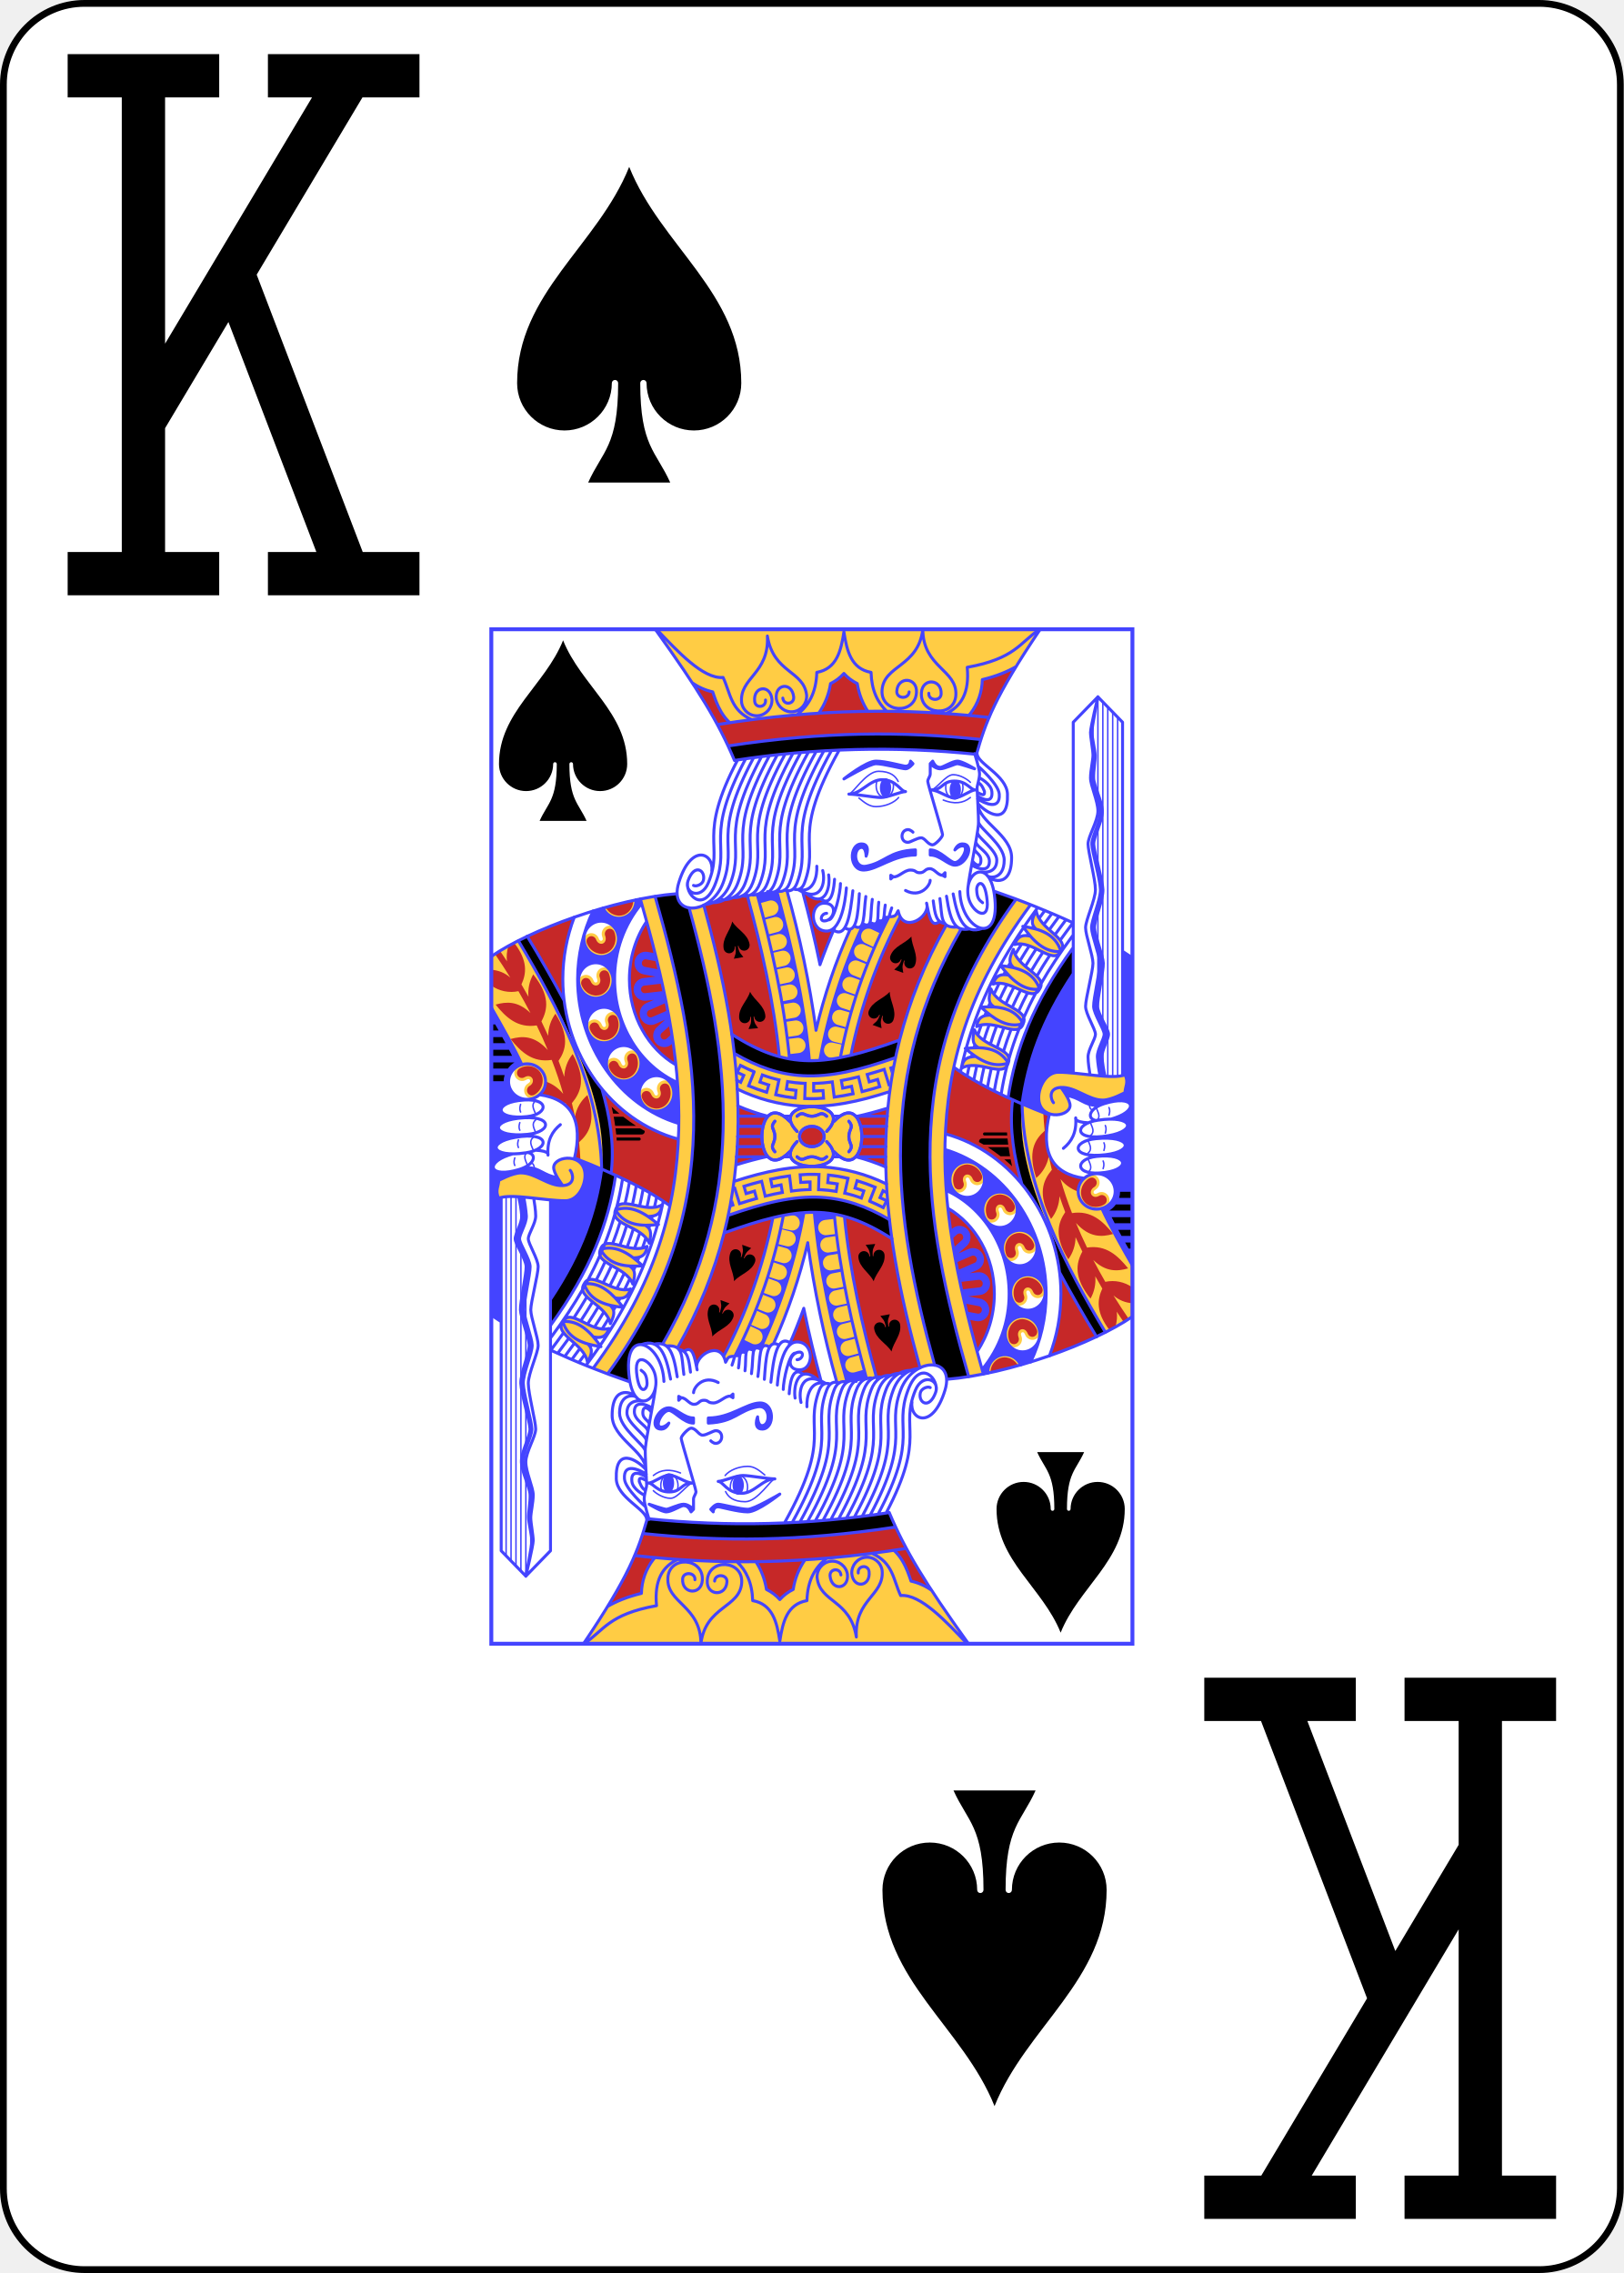
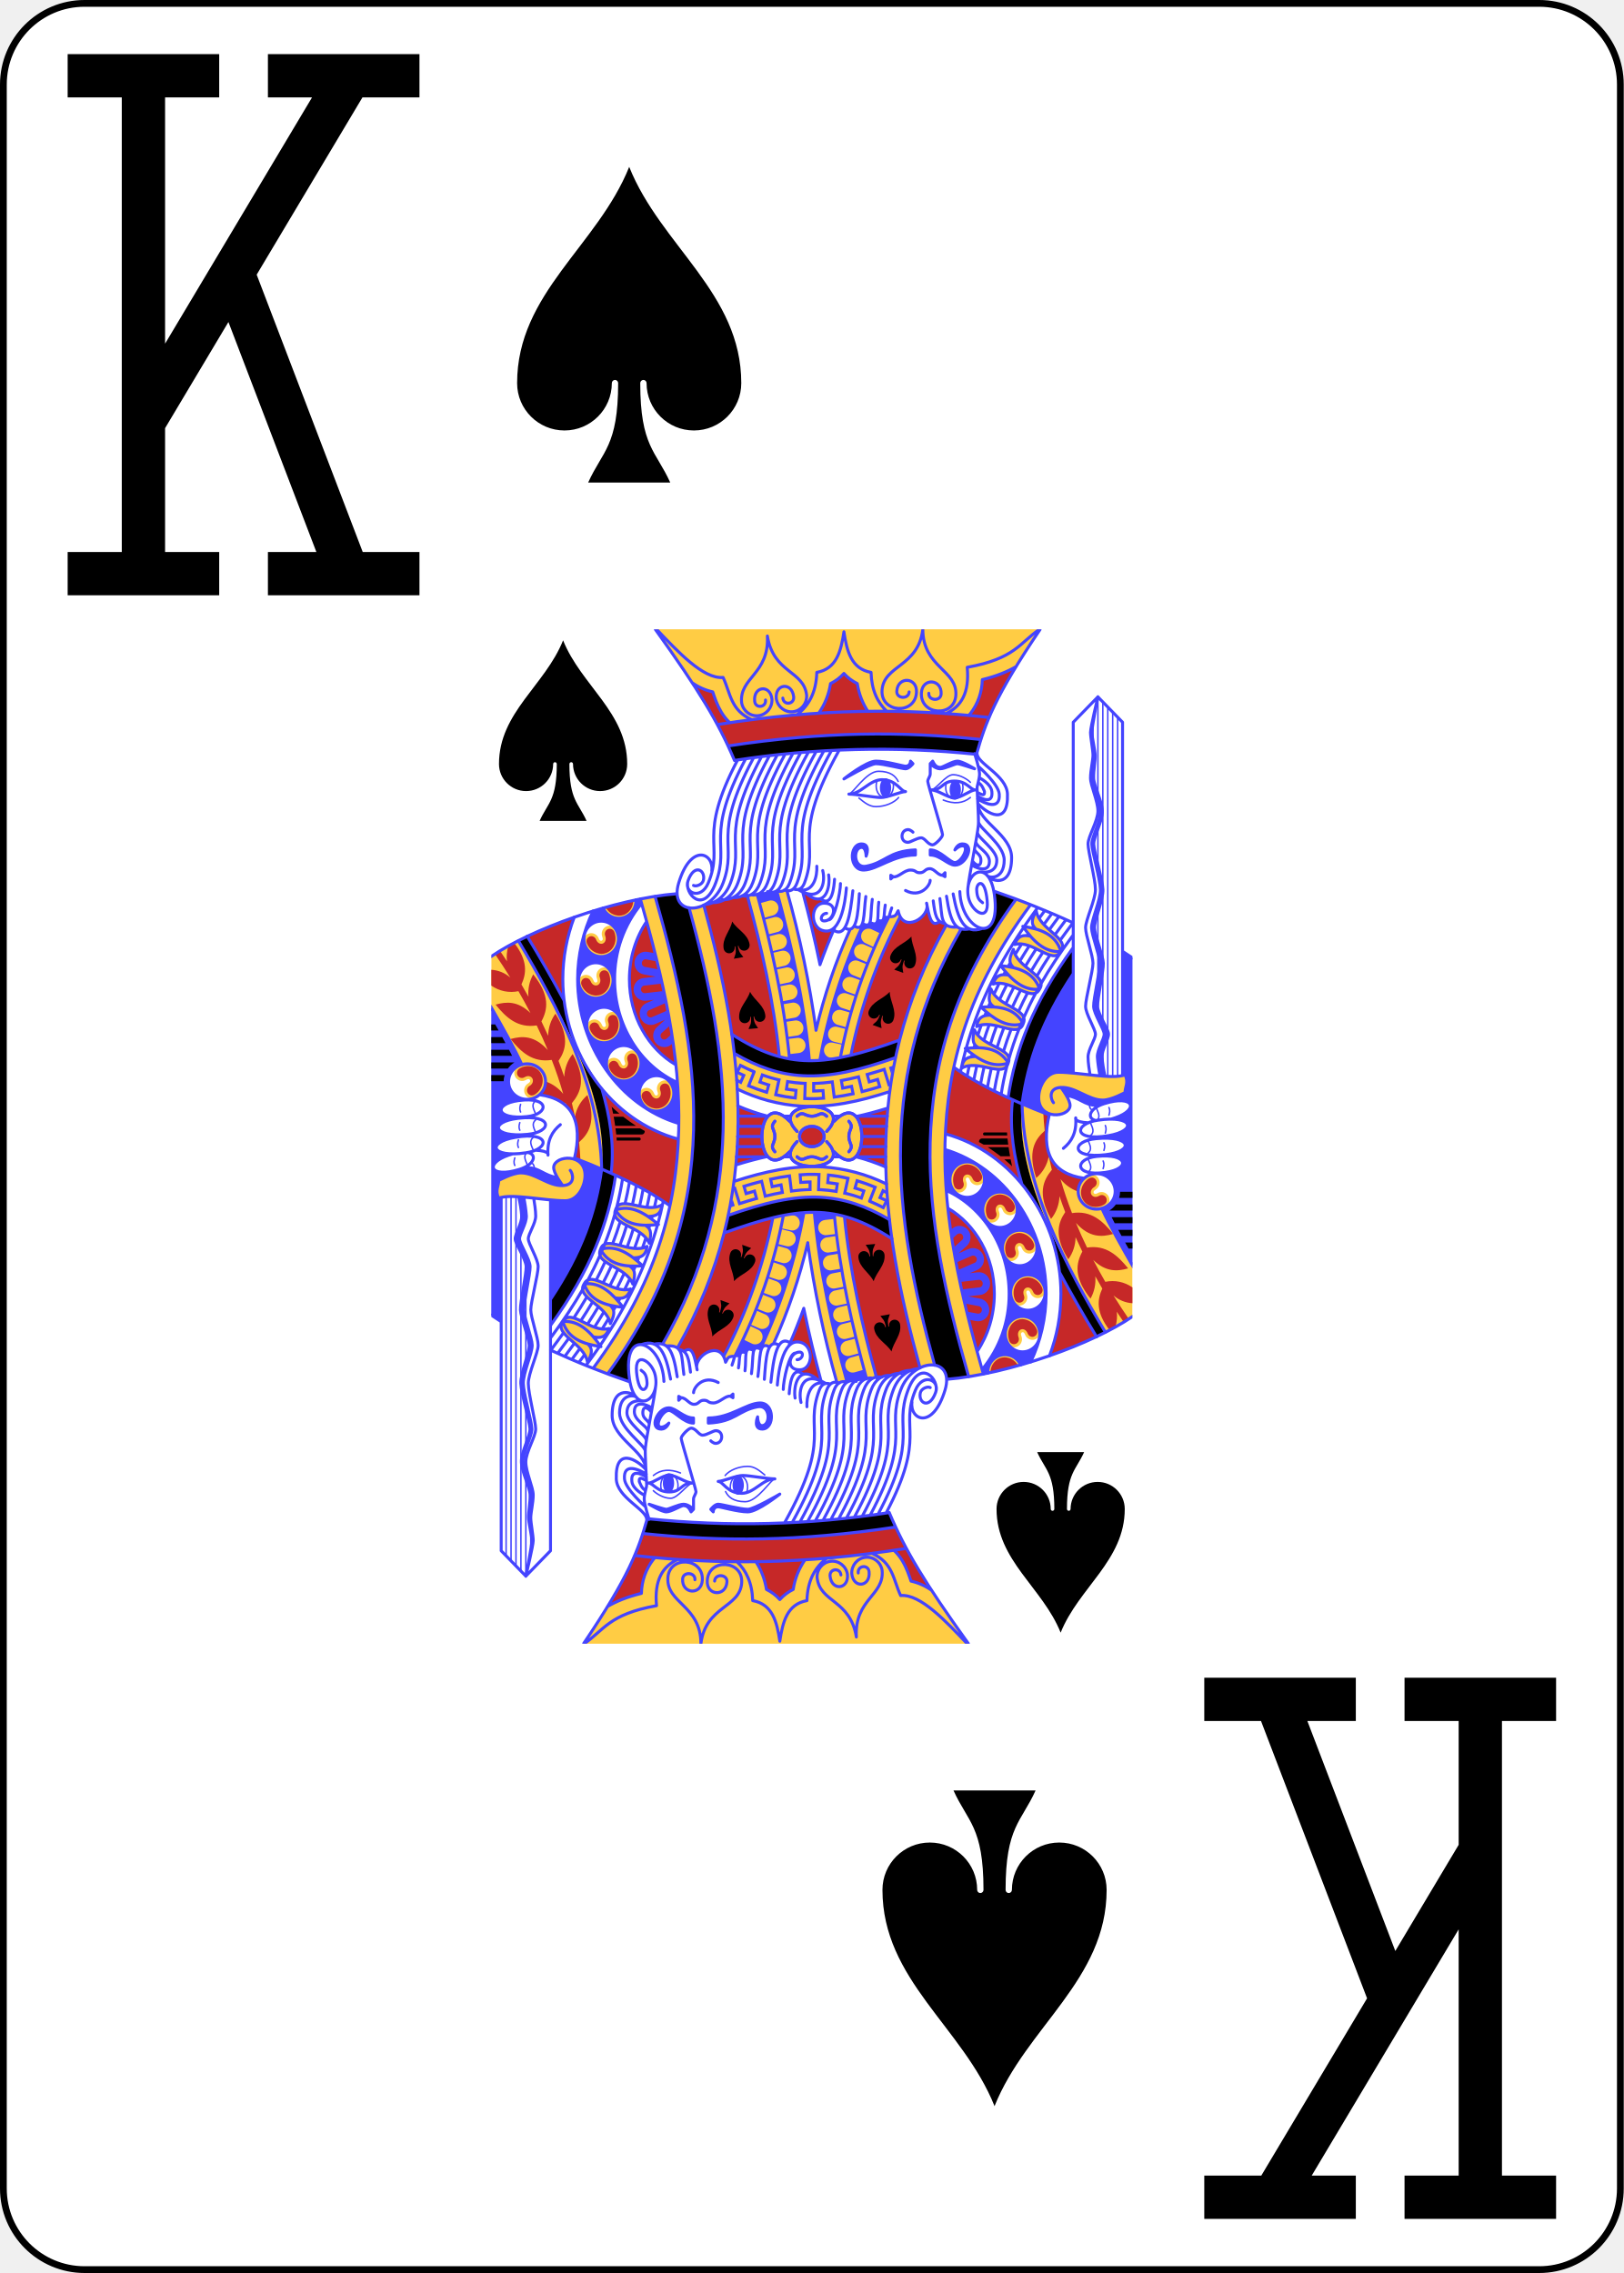
<svg xmlns="http://www.w3.org/2000/svg" xmlns:xlink="http://www.w3.org/1999/xlink" width="240" height="336" class="card" preserveAspectRatio="none" viewBox="-120 -168 240 336">
-   <defs>
-     <path id="i" d="M-82.4-130.4H82.4v260.8H-82.4z" />
-   </defs>
  <symbol id="h" preserveAspectRatio="xMinYMid" viewBox="-500 -500 1000 1000">
    <path fill="none" stroke="#000" stroke-linecap="square" stroke-miterlimit="1.5" stroke-width="80" d="M-285-460h200m-100 0v920m-100 0h200M85-460h200m-100 20-355 595M85 460h200m-100-20L-10-70" />
  </symbol>
  <symbol id="a" preserveAspectRatio="xMinYMid" viewBox="-600 -600 1200 1200">
    <path d="M0-500c100 250 355 400 355 685a150 150 0 0 1-300 0 10 10 0 0 0-20 0c0 200 50 215 95 315h-260c45-100 95-115 95-315a10 10 0 0 0-20 0 150 150 0 0 1-300 0c0-285 255-435 355-685" />
  </symbol>
  <symbol id="b" preserveAspectRatio="none" viewBox="0 0 1300 2000">
    <path fill="#FC4" d="M332.4 0c88.2 119.6 128 183.4 160.6 258.6 185.6-26.8 339-27.2 490.8-12 18-61.9 37-113.7 129.2-246.6Zm267.2 516-80.8 8.1c29 102.6 54 208.5 65.2 318.3 45.7 12.1 90.8 10.2 145.2-2.7a984 984 0 0 1 99.8-273l-4-11.7-5 10c-6.3 3.1-13 3.4-20.1 5.7-9.1 2.9-19 7.5-28.4 10-12.2 3.2-24.5 9-34.3 5.3-3-1.1-6.4 5-9.5 5.7a1076 1076 0 0 0-69.2 198.9C645.8 695 624 603.6 599.6 516m464.5 16.2C937.7 701 894 856.2 890 1012.4c-4 150.7 31.8 303.8 78 460.9l29.7-5.2C951.4 1311 916 1159.7 920 1013.2c4-153 46.2-303.1 173.4-470Zm41 22.6c-6.4 12-13 24.2-2.2 34.8l-.6 1q-11.7-3-24.6-4.9 7.5 10 15.1 19l.2.1-.1.2c-13.9-3-25.4-1.3-31.6 16.5 36.6-9.7 77.4 41.6 93.7 13.7 19-26.1-44.3-43-50-80.4m-182.4 28A892 892 0 0 0 818.9 848l.6-3.5c-72.7 24.7-130.9 38.7-188 35.6-47-2.4-91.3-17-139-43.9l6.1 70.3A353 353 0 0 0 628.4 940c59.6 3.1 116.4-8.8 179.4-28.6l.4-2.1c-25.8 186.8 10.5 368.2 61 546.8l29.8-5.3c-41.4-146-73-292.3-69-440.1 3.7-137.3 37.1-276.2 122.8-420.3zm136 48.3c-5.9 12.3-12 24.7-.8 34.8l.8 1.3q-12.4-2.9-26.1-4.1 7.7 9.6 15.7 18.4c-14.1-2.1-25.1 0-30.6 18 36-11.2 79 38.4 94.1 9.9 18-26.8-46-41.3-53.2-78.3m-45.5 78c-3.7 13.1-7.7 26.3 5.1 34.5l-1.5 1q-11.6-.6-24 .4 9.5 8.3 18.9 15.6c-14.2.2-25.1 4-27.5 22.7 33.7-17 84.3 24.8 94.5-5.8 13.3-29.5-52.2-33-65.5-68.4m-33.4 80.6c-3.1 13.3-6.5 26.7 6.6 34.3l-1.6 1q-11.6 0-23.8 1.5 10.2 8.3 20.6 15.3l-.7.5c-14.2.6-25.2 4.1-26.8 22.9 33-18.5 85.3 21 94-10 12.1-30-53.5-30.8-68.3-65.5m170.2 83.6c-25 0-40 28.6-40 50 0 45 60.6 39.4 63.5 16.9 1.5-12-18.5-37-18.5-37 29.5-1.3 55.5 25.1 85 25 17.4 0 45-15 45-15-.2-10.7 7.9-19.6 0-35-25 10-93-5-135-5m-74.2 62.3c-14.9 145.4 90.7 322.3 170 450.6 20.8-10.6 39.2-21 54.2-31.2v-100.6a1755 1755 0 0 1-62-111.6q3.8-1.3 7.5-3.3a16 16 0 0 0 6-22 16 16 0 0 0-22-5.7c-5.1 2.9-7 .9-7.6-.3-.7-1.2-1.5-3.7 3.6-6.7a16 16 0 0 0 7.7-17.7c-1.6-6.3-7.4-12-15-12.2q-4.7-.1-8.7 2.2a40 40 0 0 0-19 25.9 34 34 0 0 1 11.5-20.4c-65-9-89-50.9-70.6-126.3a646 646 0 0 1-55.6-20.7m-426.5 5.7c-23.7.1-47.2 9.7-42.4 28.6l-1.9.1c-75-75-75 135 0 60l2-.2c-10.2 38.5 95.5 38.6 86.2.4l1.8-.2c75 75 75-135 0-60l-1.6-1.2c3.6-18.5-20.4-27.7-44-27.5M965 1049q-6.2 0-12.4 2.4c-18.6 7.3-27 29.5-19.4 49a16 16 0 0 0 20.9 9.1 16 16 0 0 0 8.9-21v.1c-2.2-5.5 0-7 1.3-7.5s4-.9 6.1 4.6c2.7 7.1 10 10.8 16.4 10.2a16 16 0 0 0 13.3-22 39 39 0 0 0-35-24.9m.1 12h1.2c9.4.6 18.6 7 22.7 17.3v.1q.6 1 .3 2.3c-.4 2.4-1.8 3-3.6 3.2-1.7.2-3.2-.3-4-2.5v-.1c-4-10.1-14.1-14.4-21.8-11.3-7.6 3-12 13-8 23v.1a4 4 0 0 1-2.2 5.3 4 4 0 0 1-5.3-2.3v-.1c-5.5-13.8.5-28.7 12.6-33.5q4-1.5 8.1-1.5m252.7 25.9c2.4 0 3.3 1.3 3.7 3 .4 1.8.2 3.3-2 4.5-9.4 5.4-12.1 16-8 23.1s14.6 10 24 4.6a4 4 0 0 1 5.6 1.4 4 4 0 0 1-1.5 5.5h-.1c-12.9 7.5-28.5 3.7-35-7.5s-1.9-26.6 11-34a4 4 0 0 1 2.2-.6m-186.4 21.3q-6.3 0-12.4 2.4c-18.7 7.3-27 29.5-19.4 49a16 16 0 0 0 20.8 9.1 16 16 0 0 0 9-21v.1c-2.2-5.5 0-7 1.3-7.5s4-1 6.1 4.6c2.7 7.1 10 10.8 16.4 10.2a16 16 0 0 0 13.3-22 39 39 0 0 0-35.1-25m.1 12h1.2c9.4.6 18.6 7 22.7 17.3v.1q.5 1 .3 2.3c-.4 2.4-1.8 3-3.6 3.2s-3.2-.3-4-2.5l-.1-.1c-4-10.1-14-14.4-21.7-11.3s-12 13-8 23v.1a4 4 0 0 1-2.3 5.3 4 4 0 0 1-5.2-2.3v-.1c-5.5-13.8.5-28.7 12.6-33.5q4-1.5 8.1-1.5m39 63.9q-6.2 0-12.4 2.3c-18.6 7.4-27 29.6-19.4 49a16 16 0 0 0 20.9 9.2 16 16 0 0 0 8.9-21v.1c-2.2-5.5 0-7 1.3-7.5s4-1 6.2 4.6v-.1a16 16 0 0 0 30.6-2.8q.8-4.6-1-9a39 39 0 0 0-35-24.8m.1 12h1.2c9.5.5 18.7 7 22.8 17.3q.5 1.2.2 2.3c-.4 2.4-1.8 3.1-3.6 3.3-1.7.2-3.2-.3-4-2.6-4-10.2-14.1-14.4-21.8-11.4-7.6 3-12 13-8 23.1a4 4 0 0 1-2.2 5.3 4 4 0 0 1-5.3-2.3c-5.5-13.9.5-28.8 12.6-33.5q4-1.5 8.1-1.5m17 75.6q-6.2 0-12.4 2.4c-18.6 7.4-27 29.6-19.4 49a16 16 0 0 0 20.9 9.2 16 16 0 0 0 8.9-21c-2.2-5.4 0-7 1.3-7.4s4-1 6.1 4.5a16 16 0 0 0 30.7-2.8q.8-4.6-1-9a39 39 0 0 0-35-24.9m.1 12h1.2a27 27 0 0 1 22.8 17.4q.5 1.2.2 2.3c-.4 2.4-1.8 3.1-3.6 3.3-1.7.1-3.2-.3-4-2.6-4-10.2-14.1-14.4-21.8-11.4-7.6 3-12 13-8 23v.2a4 4 0 0 1-2.2 5.2 4 4 0 0 1-5.3-2.3c-5.5-13.9.5-28.8 12.6-33.5q4-1.5 8.1-1.6m-11 70.4q-6.3 0-12.5 2.3c-18.6 7.4-27 29.6-19.3 49a16 16 0 0 0 20.8 9.2 16 16 0 0 0 9-21v.1c-2.2-5.5 0-7 1.3-7.5s4-1 6.1 4.6v-.1a16 16 0 0 0 16.4 10.2 16 16 0 0 0 14.3-13q.8-4.6-1-9a39 39 0 0 0-35.1-24.8m.1 12h1.2c9.4.5 18.6 7 22.7 17.3q.5 1.2.3 2.3c-.5 2.4-1.8 3.1-3.6 3.3s-3.2-.3-4.1-2.6c-4-10.2-14-14.4-21.7-11.4s-12 13-8 23.1a4 4 0 0 1-2.3 5.3 4 4 0 0 1-5.2-2.3c-5.5-13.9.5-28.8 12.6-33.5q3.9-1.5 8.1-1.5m-35.9 63.3q-6.3 0-12.5 2.3a36 36 0 0 0-22.2 32.9l.2 2 11.8-1.7a24 24 0 0 1 14.6-22c10.6-4.2 23.2.5 29.8 11.2l11.1-3.4q0-1.5-1-2.9a38 38 0 0 0-31.8-18.4" />
  </symbol>
  <symbol id="c" preserveAspectRatio="none" viewBox="0 0 1300 2000">
    <path fill="#c62828" d="M1063.9 74.1a272 272 0 0 1-68.4 25.2 111 111 0 0 1-23.9 66.6c-1.2 1.5-2.4 2.9-2.5 4.1-66.5-6.1-134.8-9.2-205.9-8.2a143 143 0 0 1-21-54.7 90 90 0 0 1-27.2-20q-11.1 12.2-27.1 20a138 138 0 0 1-24 58.4q-85.8 5.2-180.3 18.7a97 97 0 0 1-17.2-21c-8.9-14.7-13.4-28.2-17.4-39.7-15.1-3-29-9.8-41.6-17.9a904 904 0 0 1 85.6 153c185.6-26.8 339-27.2 490.8-12 14.2-48.7 29-91.1 80-172.5M631.2 517.7q19.7 69.9 35.3 143.5Q680 624 697 586.8a23 23 0 0 1-17 8.2c-35 0-35-55-5-55l3.2.1V536q-4.7.1-10.8-5c-7 2.4-17-.1-30-11zM519 524.9a17 17 0 0 1-10.4.6 29 29 0 0 1-17.3 3.2 55 55 0 0 1-21.4 5 36 36 0 0 1-20.6 5.1q-7.6 3.2-15.6 3.6l-3 .7a1994 1994 0 0 1 57 255.1 339 339 0 0 0 96.3 44.2c-11.2-109.8-36.1-215.7-65-317.5M882.6 540l1 4.7q-.2-2.4-1-4.7m1 4.7c1.6 22.9-39.6 48.9-54.6 21.9a991 991 0 0 0-100 273.2c29.7-6.9 62-17 98.9-29.9a903 903 0 0 1 94.8-227L920 580q-6.5-.7-10.9-4c-16.6 13-21-9.4-25.5-31.3M937.9 863a759 759 0 0 0-17.2 131.4 310 310 0 0 1 155 99.5c-16.4-53.8-24.8-108.2-19.4-160.2l1.2-5.9c-51.7-22.5-91.1-44-119.6-64.8m-438 77.2q1.7 57.8-4.2 115.9a927 927 0 0 1 64.5-17.2c-15.5-18.3-15-62 .7-78.7-20.6-5-41-12-61-20m619.4 12.7q.8 17.8 2.8 35.8c-20.3 17.4-35 41.3-17.1 93a73 73 0 0 0 25.4-42.5q2.9 13.3 6.2 26.5c-18 21.3-29.7 47.7-1.6 96.9a74 74 0 0 0 17.1-45q5.4 15.8 11.6 31.5c-15 21.5-22.6 48 6.3 93a74 74 0 0 0 14.7-43.6q6.6 14.3 13.7 28.4c-12.8 23.3-17.9 50.8 16.6 92.7a74 74 0 0 0 9.7-44q7 12.3 14.2 24.2c-10.2 21.6-13.1 46.4 14.2 81.3l12.7-6.5q4.3-15.5 2.4-29.2l13.8 20 10.8-5.5a1114 1114 0 0 1-31.3-46.6 65 65 0 0 0 38.5 15.4v-31.2a72 72 0 0 0-55-11q-12.7-21.3-24.4-43.1c25.4 24 48.7 22.7 70.7 16.6-21.2-25.5-44.8-46.8-83.3-41q-12-24-22.5-48.6c27.2 29.3 52 28.1 75.5 21.8-21.2-25.7-44.8-47-83.5-41.2a756 756 0 0 1-23.3-67 79 79 0 0 0 35 24.3l4.9-15.3 8.2-10.6a105 105 0 0 1-48-17.2l-5.2.5-1.5-6q-33.4-31.3-16-103.3zM650 980a25 20 0 0 0-25 20 25 20 0 0 0 25 20 25 20 0 0 0 25-20 25 20 0 0 0-25-20m315 75q-5.2 0-10.2 2c-15.4 6-22.6 24.6-16 41.2a10 10 0 1 0 18.6-7.4c-3-7.8.3-13.5 4.7-15.3 4.5-1.7 10.8.2 14 8a10 10 0 0 0 19.1-1.8 10 10 0 0 0-.6-5.6 33 33 0 0 0-29.5-21.1m253 25.9a10 10 0 0 0-5.5 1.4c-15.5 9-21.4 28-13.1 42.2s27.6 18.7 43.1 9.7a10 10 0 1 0-10-17.3c-7.3 4.2-13.4 1.8-15.8-2.4-2.4-4.1-1.5-10.7 5.8-14.9a10 10 0 0 0-4.6-18.7m-186.5 33.3q-5.3 0-10.3 2c-15.4 6-22.6 24.5-16 41.2a10 10 0 1 0 18.6-7.4c-3-7.8.3-13.5 4.7-15.3 4.5-1.7 10.8.2 13.9 8a10 10 0 0 0 19.2-1.8 10 10 0 0 0-.6-5.6 33 33 0 0 0-29.5-21.1M925.7 1141c10 91.3 31.7 185 59 281.7A192 192 0 0 0 1020 1310c0-73.3-38.2-136.9-94.3-168.9m144.9 49q-5.3 0-10.3 2c-15.4 6-22.5 24.5-16 41.2a10 10 0 1 0 18.6-7.4c-3-7.8.3-13.5 4.7-15.3s10.8.1 14 8a10 10 0 0 0 19.1-1.8 10 10 0 0 0-.6-5.6 33 33 0 0 0-29.5-21.1m81.7 77.7q2.7 20.9 2.7 42.2c0 42.7-8.2 84.1-23.3 122.4a1760 1760 0 0 0 96.6-36.7 2364 2364 0 0 1-76-127.9m-64.6 10q-5.3 0-10.3 1.9c-15.4 6-22.5 24.6-16 41.2a10 10 0 1 0 18.6-7.3c-3-7.8.3-13.6 4.7-15.3s10.8.1 14 8a10 10 0 0 0 19.1-1.8 10 10 0 0 0-.6-5.6 33 33 0 0 0-29.5-21.2m-11 82.3q-5.2 0-10.2 2c-15.4 6-22.6 24.5-16 41.2a10 10 0 1 0 18.6-7.4c-3-7.8.3-13.5 4.7-15.3s10.8.1 13.9 8a10 10 0 0 0 19.2-1.8 10 10 0 0 0-.6-5.6 33 33 0 0 0-29.6-21.1m-35.7 75.3q-5.3 0-10.4 1.9a30 30 0 0 0-18.4 27.4l55.5-13.7a32 32 0 0 0-26.7-15.6" />
  </symbol>
  <symbol id="d" preserveAspectRatio="none" viewBox="0 0 1300 2000">
    <path fill="#44F" d="M799.3 293.7a11.5 19 0 0 0-11.4 19 11.5 19 0 0 0 11.4 19 11.5 19 0 0 0 11.5-19 11.5 19 0 0 0-11.5-19m141.4 3.9a11.5 19 0 0 0-11.4 19 11.5 19 0 0 0 11.4 19 11.5 19 0 0 0 11.5-19 11.5 19 0 0 0-11.5-19m15.1 125.6h-1.2c-10 .3-14.6 11.8-14.6 11.8s7.2-7.7 15-8c16-.4-1.4 32.8-15 33-9.9.1-30-25-50-25v10c20 0 35.7 19.8 50 20 23 .3 41.2-41.2 15.8-41.8m-205.8 0c-25 .9-25 52.5 6 51.4 27.4-1 59-29.6 104-29.6v-10c-55 2.5-60.5 25-100 32.2-25.6 4.6-26.8-35.2-10-37.2 10-1.2 10 17.3 10 17.3.3 0 10-24.6-10-24m-171.4 92-39.8 6.3 5.3 18.8 19.2-5.3a15 15 0 1 1 7.9 29l-19.3 5.2 1 3.7 19.3-5a15 15 0 1 1 7.4 29l-19.3 5 1 3.8 19.5-4.7a15 15 0 1 1 7 29.2l-19.5 4.7.8 3.4 19.4-4.4a15 15 0 1 1 6.7 29.3l-19.5 4.4.8 3.5 19.7-4a15 15 0 1 1 6 29.3l-19.6 4 .7 3.7 19.7-3.7a15 15 0 1 1 5.6 29.5l-19.8 3.7 1 5.9 19.9-3.3a15 15 0 1 1 4.8 29.6l-19.8 3.3.8 5 19.9-2.8a15 15 0 1 1 4.1 29.7l-19.8 2.8.5 4 20-2.3a15 15 0 1 1 3.4 29.8l-20 2.3 1 9.1 40.5 3.6c-10.7-117.1-36.6-228.7-66.5-335M807 566c-2.6 1.1-6.2.5-9.4 2.4-5.5 3.3-10.8 8.8-12.8 5-5.8 10.4-13.5 8.3-17 5.8-6.4 5-7.1 5.1-13.3 2.4a1048 1048 0 0 0-88 268l27.8-3.6-6.6-1.4a15 15 0 1 1 6-29.3l19.5 4 .4-1.7-19.3-4.6a15 15 0 1 1 7-29.2l19.3 4.7.9-3.4-19.1-5.3a15 15 0 1 1 8-28.9l19 5.3 1.1-3.5-18.9-6a15 15 0 1 1 9-28.6l18.9 6 1-3-18.7-6.6a15 15 0 1 1 10-28.3l18.6 6.5 1.4-3.7-18.5-7.1a15 15 0 1 1 10.9-28l18.5 7.2 1.4-3.5-18.2-7.8a15 15 0 1 1 11.7-27.5l18.3 7.7 1.2-2.6-18-8.4a15 15 0 1 1 12.6-27.2l18 8.4Q798 583 807 566m473.1 69-.4 244.9 5.4-1.6c7.9 15.3-.2 24.2 0 35 0 0-16.4 8.8-31.9 13q-7 1.8-13.1 2c-29.5 0-55.5-26.4-85-25 0 0 5.7 7 10.8 15.6 26.6 3.6 37 19.4 59.2 19.4q3.6 0 6.8 1.3l20-7.5-.2.7c52.3-12.9 60.4 14.8 13.4 30.5l-8 2.5c45.3.3 44.3 24.2-5.7 32.6q-7.3 1.3-13.6 1.9l.1 3.1c60.4-2.4 63.7 26 8 32.5l-2.8 2.4c48.5-.4 49.6 26.3 1.7 32.6l-3.4 4.8a35 35 0 0 1 23.7 32.6 35 35 0 0 1-26.6 33.2c14 31.1 41 77.9 61.6 112.9V647.8zm-100 43.8c-63.7 93.4-92.3 173.7-104.3 256.7 16.8 7 35.4 14.4 53.8 20a34 34 0 0 1-19.5-32.2c0-21.4 15-50 40-50q13.1 0 29.4 1.6zm-676.2 177-9.6 19.1 13.6 6.1-3.7 8-5-2.6c-3.5-2-6.4 3.5-2.7 5.3l10.6 5.6 8.8-19.3-13.4-6 4-8.1A377 377 0 0 0 529 874l-4.4 11-6.8 16.7 2.7 1.1a369 369 0 0 0 37 12.9l2.9.8 5.8-20.2-2.9-.8q-7.5-2.1-15-4.8l3-8.3a275 275 0 0 0 28.4 8.2l-2.6 11.6-4 17.6 3 .7a288 288 0 0 0 40 6.5l3 .3 2-21-3-.2a257 257 0 0 1-16.3-2.1l1.4-8.9a250 250 0 0 0 27.4 3h2.8l-.4 12-.6 18h3q9.1.5 18.2.3c6.5.2 14.5-.8 20.2-1h3.2l-1.6-21-3 .1q-7.9.6-15.7.7v-9a334 334 0 0 0 32.2-2.5l1.5 12.1 2.3 17.9 3-.4a412 412 0 0 0 38.6-6.6l2.9-.6-4.4-20.6-2.9.7-15 2.9-1.7-9a380 380 0 0 0 29.2-6.2l3 11.8 4.2 17.5 2.9-.7a564 564 0 0 0 36-9.8l2.9-.9-6-20-3 .8q-7 2.2-14 4l-2.5-8.7a610 610 0 0 0 28.8-8.5l9.6 30.2 5.7-1.7-1.8-5.9-9.6-30.1-2.8.9a963 963 0 0 1-34.3 10l-3 .8 5.7 20.4 2.8-.8 14.3-4 2.6 8.6a689 689 0 0 1-30 8.1l-2.8-11.6-4.3-17.6-2.9.8a511 511 0 0 1-34.6 7.2l-3 .5 3.7 20.9 3-.5 15.2-3 1.9 8.8a464 464 0 0 1-32.2 5.5l-1.5-11.9-2.4-18-3 .4a304 304 0 0 1-37.4 3h-3v21h3.1q8.1-.1 16.2-.8l.6 9c-5.7.3-12 1-16.7.8h-.2q-7.5.1-15-.2l.4-12 .6-18h-3.1l-5.6-.2a280 280 0 0 1-29.7-3.2l-3-.5L595 909l3 .5q8.2 1.4 16.6 2.2l-.8 9a286 286 0 0 1-33.4-5.5l2.6-11.6 4-17.5-3-.7a242 242 0 0 1-33.4-9.6l-2.9-1-6.9 19.7 2.8 1q7.7 2.7 15.3 4.9l-2.5 8.6a317 317 0 0 1-30.7-10.7l4.5-11 5.3-13a3 3 0 0 0 .5-2.4 3 3 0 0 0-2.7-2.6 373 373 0 0 1-26.7-12.2zm311 4.5-8.6 2.8 4.3 13zm105 165.3q-.5 40.3 2.7 80.9C997.7 1139.3 1050 1219 1050 1310c0 57.2-20.7 110-54.7 149.4l2.1 9a894 894 0 0 0 51-11.4q23.3-5.8 45.7-12.7A309 309 0 0 0 1125 1310c0-131.7-85-249.2-205.2-284.4M965 1050a35 35 0 0 1 35 35 35 35 0 0 1-35 35 35 35 0 0 1-35-35 35 35 0 0 1 35-35m66.5 59.4a35 35 0 0 1 35 35 35 35 0 0 1-35 35 35 35 0 0 1-35-35 35 35 0 0 1 35-35m-82.5 66.8c-5.4 0-10.7 2.1-14.8 5.8l-2.9 2.5 3.5 16.9 9.4-8.2v-.1q2.3-2 5.4-2a7 7 0 0 1 6.8 5.1 7 7 0 0 1-2.2 8.2h-.1l-15.8 13.9 6.2 29.5 29-12.2a7.5 7.5 0 1 1 6 13.7h-.2l-31.7 13.5 5 23.8 35.4-4h1.3c4 .1 7.1 3.2 7.2 7.2s-2.8 7.3-6.7 7.7h-.2l-34 3.8 5.9 28.2 26.9 4.9c4.3.7 7 4.5 6.2 8.7a7.4 7.4 0 0 1-8.8 6h-.1l-21-3.8 3.4 15.9 14.8 2.7a22.6 22.6 0 0 0 26.5-18 22.6 22.6 0 0 0-18.4-26.3l-24.2-4.4 24.4-2.8a22.6 22.6 0 0 0 20.3-23 22.6 22.6 0 0 0-21.5-21.8l-3.8.1-16 1.8 14.9-6.3a22.6 22.6 0 0 0 13.5-25.6 22.6 22.6 0 0 0-31-15.8l-20.3 8.6 16.7-14.7a23 23 0 0 0 6.6-24.4 23 23 0 0 0-21.6-15.1m15.8 169.1-3.3-15.8-1.3-.3 3.8 16zm-9.2-44-3-14.7-2.3.3 3.3 14.7zm-8-38.5-3.1-15-2.1 1 3 15zm-9.3-44.5-3.5-16.9-.8.7 3 17.4zm133.1-33.5a35 35 0 0 1 35 35 35 35 0 0 1-35 35 35 35 0 0 1-35-35 35 35 0 0 1 35-35m16.7 87.8a35 35 0 0 1 35 35 35 35 0 0 1-35 35 35 35 0 0 1-35-35 35 35 0 0 1 35-35m-10.9 82a35 35 0 0 1 35 35 35 35 0 0 1-35 35 35 35 0 0 1-35-35 35 35 0 0 1 35-35m-35.5 75.5a35 35 0 0 1 31.7 20.2l-66.7 16.2v-1.4a35 35 0 0 1 35-35" />
  </symbol>
  <symbol id="e" preserveAspectRatio="none" viewBox="0 0 1300 2000">
    <path d="M781.4 206.5c-93.5.3-192 7.5-301.3 23.6l12.8 28.5a1956 1956 0 0 1 491-12l9-29.2a1998 1998 0 0 0-211.5-10.9M1019 516q.2 3 .9 6.8c6.9 47.3-5.7 66.8-22 67l-45.2.7c-85.7 144-119.1 283-122.8 420.3-4 147.8 27.6 294 69.3 440 13.4 2.3 23 11.4 24.3 27.6q21.9-1.5 44.4-5c-46.2-157.2-82-310.3-78-461 4.1-156.2 47.8-311.4 174-480.4q-22.1-8-44.8-16M1180 627.6c-81 108.5-117.5 201.1-132 295.9l28.3 12.2c11.5-83.2 40-163.5 103.7-256.7zM487.6 798.4l5 37.8c47.6 27 92 41.5 139 44 57 3 115.2-11 188-35.7l8.3-34.7c-150 52.7-227 59.7-340.3-11.4m569.9 129.5-1.2 5.8c-5.4 52 3 106.4 19.7 160.7l50.6 75.8c10.4 33.1 21.6 66.6 25.7 97.7 24.4 44.7 50.3 87 73.8 125.2.8 1.3 19.5-6.5 19.5-6.5-39.2-63.6-84.8-139.1-119-216.7-35-79.3-58-160.8-50.4-234.1zM1000 992a3 3 0 1 0 0 6h46.1l-.4-6zm-5 12a6 6 0 0 0-6 7l9.2 5h50l-1.5-12zm11.6 17q13.4 8.4 26 18h19.3q-1.8-9-3-18zm33.6 24q8.1 6.6 15.8 13.7l-3-13.7zm234.8 64q-.1 6.3-2 12h27v-12zm-8.6 25a47 47 0 0 1-13.2 12h46.8v-12zm-8.6 25 6.3 12h35.9v-12zm13.4 25 6.7 12h22.1v-12zm14 25 7 12h7.8v-12z" />
  </symbol>
  <symbol id="f" preserveAspectRatio="none" viewBox="0 0 1300 2000">
    <path fill="none" stroke="#44F" stroke-linecap="round" stroke-linejoin="round" stroke-width="6" d="M1111.8 709.4c-15.1 28.5-58-21-94.1-10m41-68.3c7.2 37 71.1 51.5 53.1 78.3-33.8 4-57.3-19-79.2-46.3 35.4 3.6 67 12.3 79.2 46.3m-53.2-78.3c-5.8 12.3-11.9 24.7-.7 34.8m-40.2 33.6c5.5-18 16.5-20.1 30.5-17.8m106.8-46.5c-16.3 27.9-57.1-23.4-93.7-13.7m43.7-66.7c5.7 37.3 69 54.3 50 80.4-33.9 2.7-56.5-21.3-77.3-49.5 35.3 5.1 66.5 15 77.3 49.5m-50-80.4c-6.3 12-13 24.2-2 34.8m-41.7 31.9c6.2-17.8 17.7-19.4 31.6-16.5m-14.3 172.5c-10.1 30.6-60.7-11.2-94.4 5.8m29-74.2c13.3 35.3 78.8 39 65.4 68.4-32.6 9.6-59.6-9.3-85.7-32.5 35.5-2.3 68.1 1 85.7 32.5m-65.4-68.4c-3.7 13.1-7.7 26.3 5.1 34.5m-34.1 39.7c2.4-18.7 13.3-22.5 27.4-22.5m36.6 94.3c-8.8 31.1-61.2-8.4-94.1 10m25.7-75.4c14.8 34.7 80.4 35.4 68.4 65.4-32.2 11-60-6.6-87.2-28.6 35.5-3.9 68.2-2 87.2 28.6m-68.4-65.4c-3.1 13.3-6.5 26.7 6.6 34.3m-32.3 41.2c1.6-18.8 12.6-22.3 26.8-22.9M1110.4 706l4.3-7.4m-6.4 11 2-3.6m-6 10.9 4-7.3m-28.7 56.3a687 687 0 0 1 24.6-49m-28 56.7 3.4-7.7m-5.6 12.7 2.1-5m-5.7 13.6 3.6-8.6m-24.6 68.9q8.6-30 21-60.3m-23 67 2-6.7m-2.3 8 .4-1.3m-1.7 6.2 1.3-5m-13.3 61.6q4.5-28.2 12-56.6m-61.3.2a672 672 0 0 0-6.1 28.3m31.3-109.5q-6 15.7-11 31.2m46.8-110.2q-7.9 15-15 30m60.3-106.2q-10 15-19.1 30m65.2-94-7.7 10.2-8.8 11.6m-14.3 102a877 877 0 0 1 26.7-41.8M1069 753.6a706 706 0 0 1 18.5-37m-49 115.7q6.8-21.7 15.6-43.9m-34.2 122q3.6-21.4 9-42.9m-66.5-39.9q-6.4 22.5-11.1 44.9m11.5-46.2-.4 1.3M1079.3 588c-57.7 82.5-94.4 161.3-116.5 238.4m117.6-240-1.1 1.6m28.8-39.3-2.8 3.6q-13 17.1-24.9 34m62.3 16.2q5-6.9 10.4-13.8l12.3-16.2M1094.6 674a888 888 0 0 1 24-37.5m-62.4 109.3q8-17.2 17.2-34.5m-48 113.6q6-19.6 14-39.6m-33.5 118.3q3.5-19 8-38m-44.6-5q-2.6 10-4.5 20.3m10.4-43.6-1.6 5.8m7-24.3-2 6.4m15-45q-3.8 10-7 20m17.1-46-3.1 7.8m10.8-25.6-3.5 8m22-46.5q-5.5 10.8-10.7 21.6m23.2-44.7-3.5 6.2m13.4-23.5-4.5 7.6m27.5-44.6q-6.8 10.3-13 20.5m26.7-40.9-2.7 4m13.2-18.8-2.9 4m26-35-5.3 7-6.5 8.6m20.6 22.6 9.7-13 10-13.2m-68.3 98.3q10.5-17.1 22.1-34.6m-61.7 108.5q7.6-16.5 16.5-33m-47.8 112.7q5.7-18 12.8-36.4m-32.6 114.7a655 655 0 0 1 7.2-33.7m-541-674.9c209.7-32.2 382-32.3 551.3-14M493 258.6a1956 1956 0 0 1 491-12M480 230c194.3-28.7 354.6-29 512.8-12.7M332.7.4c88.1 119.5 127.8 183 160.4 258.3M1112.6.7c-91.9 132.4-110.8 184.1-128.8 246m-181.7-84.9c-19-17.3-31-41.6-32.1-76.8-40.2-7-49.1-42-55-80-5.9 38-14.8 73-55 80-1.2 40.2-16.7 66.2-40.6 83.8m44.4-3.2a136 136 0 0 0 24-58.5 90 90 0 0 0 27.2-20q11.1 12.2 27.1 20c3.5 20.9 11 39.3 21.5 54.7m-235.2 16.4c-43.1-18-43.3-52-58.4-83.2-40.6 3.4-92.3-51.6-135.2-95.2M407 105.2a118 118 0 0 0 42 18.3c4 11.5 8.5 25 17.4 39.8a96 96 0 0 0 17.3 21m438-18c31-13.6 48.2-41.1 43.3-91.3 97.2-16.9 106.5-48.6 146.9-75m-144 170q2-1.8 3.7-4a111 111 0 0 0 24-66.7c29.4-7 51.5-16 68.7-25.8M875 .2c-9.7 74.5-79.3 70.2-82.7 120-3.1 44.9 67 49.3 69.8 4.4 2-30.4-38-32.5-39.9-2.5-1 15 24 16.5 25 1.5M875 .2c.3 75.1 69.8 79.6 67 129.4-2.6 45-72.7 40.5-69.9-4.4 2-30.3 41.8-27.4 40 2.5-1 15-26 13.4-25-1.5M559.8 13.3c3.9 75-57.4 81.9-52.2 131.6a31 31 0 0 0 61.5-6.8c-3.3-30.3-38.4-26-35.1 3.9 1.6 14.9 23.6 12.4 22-2.5m3.8-126.2c12.6 74.1 73.9 67.4 79.6 117a31 31 0 0 1-61.5 6.8c-3.3-30.2 31.9-33.7 35.2-3.9 1.6 15-20.3 17.4-22 2.5M828 809.8c-150 52.7-227 59.7-340.3-11.4m11 108a353 353 0 0 0 129.8 33.7c59.6 3.1 116.4-8.8 179.4-28.6m-315.2-75.3c47.6 27 92 41.5 139 44 57 3 115.2-11 188-35.7m-80.1 116.2Q771.3 954 804 944m-304.2-4.3a408 408 0 0 0 61 20.4m84.2-110c-10.7-116.5-36.3-227.4-66-333.4m148.6 74.9a1077 1077 0 0 0-69.3 199m93.8-204.5a1046 1046 0 0 0-85.9 263.5m140.3-283.3c-49 93.2-80.8 186.2-98.7 277.8M829 566.7a989 989 0 0 0-99.9 273m-70.6-49.2A2004 2004 0 0 0 599.6 516m5 330.7c-11-112.4-36.3-220.5-65.6-324.6m45 320.2c-11.3-109.7-36.2-215.6-65.2-318.2m478.9 944C951.4 1311 916 1159.7 920 1013.2c4-153 46.2-303.1 173.4-470m-125.5 930c-46.1-157-82-310.1-78-460.8 4.2-156.2 47.8-311.4 174.2-480.2m-141.4 50.7c-177.3 304.5-133 592.5-53.4 873.3m29.7-5.3c-41.4-146-73-292.3-69-440.1 3.7-137.3 37.1-276.2 122.8-420.3m-14.6 273.2c40.7 29 103.6 60.2 192.8 93.7m-16.3-258.8q26-44.2 62.2-91.9l3.1-4m-26.6 10.5 11.6-15.5 14.4-19m-103.2 357c11.5-83.2 40-163.5 103.7-256.7m-132 244.5c14.5-94.8 51-187.4 132-296m-160.4-111.1a1734 1734 0 0 1 160.6 62.5M-.3 645.2c78.2-52.8 250-114.1 377.2-123.9m549 620.1c55.9 31.7 94.1 95.3 94.1 168.6 0 42.7-13 82-34.8 113.7m10 35.7A228 228 0 0 0 1050 1310c0-91-52.3-170.7-127.5-203.7m209.3 326c15-38.2 23.2-79.6 23.2-122.3 0-147-97.2-279-234.2-315.2m173 449.6c20-40.8 31.2-86.6 31.2-134.4 0-131.7-85-249.2-205.1-284.3m156.3-90c4.3 166.3 90.3 322.1 168.8 449.9m-7.1-244.1c14.7 31.9 43.3 80.8 64 116M675 1000a25 20 0 0 0-25-20 25 20 0 0 0-25 20 25 20 0 0 0 25 20 25 20 0 0 0 25-20m20 30c75 75 75-135 0-60m30 60s5-5 5-10-5-10-5-20 5-15 5-20-5-10-5-10m-120 60c-75 75-75-135 0-60m-30 60s-5-5-5-10 5-10 5-20-5-15-5-20 5-10 5-10m45 20c-65-65 125-65 60 0m-60-30s5-5 10-5 10 5 20 5 15-5 20-5 10 5 10 5m-60 50c-65 65 125 65 60 0m-60 30s5 5 10 5 10-5 20-5 15 5 20 5 10-5 10-5m-87-80h14.1m-14.1 80h14.1m-106.8-80H561m-61 20h51m-51.6 20h49.3m-50.2 20H551m-54 20h64m579-106.7c-5-5-12.3-28.7 15-30 29.5-1.4 55.5 25 85 25 17.4 0 45-15 45-15-.2-10.8 7.9-19.7 0-35-25 10-93-5-135-5-25 0-40 28.6-40 50 0 45 60.6 39.4 63.5 16.9 1.5-12-18.5-37-18.5-37m-23.2 52c-18.8 76.5 5.3 118.4 70.5 127.2m8.1-109.4c-29.6-1.4-25.4-9.7-25.4-9.7 2.2 29.6-8.8 47.2-25 60m6-104.3c26.4 3.5 36.8 19.3 59 19.3q3.6 0 6.8 1.3m-5.6 29c-20-4-13.6-24.2 16.7-33.4v0c60-18.3 71.6 11.6 22.1 28q-4.5 1.6-8.5 2.6m-26 2c70.7-10.3 79.4 20.8 20.8 30.6-71 12-71.4-23.3-20.8-30.7m-4 36.5c71.1-6.7 78.2 24.8 19.3 31.7-71.5 8.4-70.1-27-19.2-31.7m1 35c63.3-6.7 69.6 24.8 17 31.7-63.6 8.4-62.4-27-17-31.7m37.4 69a37.5 35 0 0 1-37.5 35 37.5 35 0 0 1-37.5-35 37.5 35 0 0 1 37.5-35 37.5 35 0 0 1 37.5 35M1180 875V183.3l50-50 50 50v696.5M1000 1085a35 35 0 0 1-35 35 35 35 0 0 1-35-35 35 35 0 0 1 35-35 35 35 0 0 1 35 35m66.5 59.4a35 35 0 0 1-35 35 35 35 0 0 1-35-35 35 35 0 0 1 35-35 35 35 0 0 1 35 35m40 75.4a35 35 0 0 1-35 35 35 35 0 0 1-35-35 35 35 0 0 1 35-35 35 35 0 0 1 35 35m16.6 87.8a35 35 0 0 1-35 35 35 35 0 0 1-35-35 35 35 0 0 1 35-35 35 35 0 0 1 35 35m-10.9 82a35 35 0 0 1-35 35 35 35 0 0 1-35-35 35 35 0 0 1 35-35 35 35 0 0 1 35 35m-105.5 76.9v-1.4a35 35 0 0 1 35-35 35 35 0 0 1 31.7 20.2m171-569.7a240 240 0 0 1-6-37c-.6-15 13.6-35.7 13.2-45.7s-21.6-39.1-22.2-54.1 12.2-70.6 11.6-85.6-17.2-54.3-17.8-69.3 17.8-55.8 17-75.7-18-74.3-18.6-89.3 18.2-45.8 17.4-65.8-17-49.3-17.6-64.3 3.6-35.2 3.2-45.2-6.4-34.8-6.8-44.7 12.2-70.6 12.2-70.6m9.4 747.1c-1.5-6.8-5.4-25.1-5.8-37.1-.5-15 13.9-35.5 13.5-45.5-.3-10-21.3-39.3-21.8-54.3s12.7-70.5 12.2-85.5-16.8-54.4-17.3-69.4 18.1-55.6 17.5-75.6-17.5-74.5-18-89.5 18.5-45.6 17.8-65.6-16.7-49.5-17.2-64.5 3.9-35.1 3.5-45.1-6.1-34.8-6.5-44.8c-.3-10 12.7-70.5 12.7-70.5m50 502 20 12.8m-86 230.3c-1.4-8.1-4-24-4-34.8 0-15 15-35 15-45s-20-40-20-55 15-70 15-85-15-55-15-70 20-55 20-75-15-75-15-90 20-45 20-65-15-50-15-65 5-35 5-45-5-35-5-45 15-70 15-70m4.4 747.2a255 255 0 0 1-5.5-37.2c-.4-15 14-35.3 13.8-45.3s-21-39.5-21.4-54.5 13.1-70.4 12.7-85.4-16.5-54.5-16.9-69.5 18.6-55.5 18-75.5c-.5-20-17-74.6-17.4-89.6s18.8-45.5 18.3-65.5-16.3-49.6-16.7-64.6 4-35.1 3.8-45.1-6-34.9-6.2-44.9 13.1-70.3 13.1-70.3m-77.7 1134.8a2790 2790 0 0 0 75 127M1076 1094.4c-16.7-54.3-25.1-108.7-19.7-160.7l1.2-5.8m-558.2-670C416.7 411 472.8 422.9 440 500c-15 35-50 20-41.1-4.2 12.8-35.2 36.1-20.8 31.1-.8-2 8.2-14.8 13-20 10m105.5-249.2C431 410.9 485.2 421.5 455 500c-25 65-64.9 20-56-4.2m132.6-242.1C445.5 410.8 500.3 421 470 500c-25 65-111 67.5-90 0 25-80 72-58.5 67-23.5m100.6-224.7c-87.6 159-32.1 169-62.6 248.2-10.7 28-32.1 41.4-51.4 42.4m130-292.5c-89 160.8-33 170.6-63.6 250.1-10.6 27.7-31.9 39.5-51.2 38.8m130.8-290.6c-90.4 162.4-34 172-64.6 251.8-9.3 24.1-27.7 33.9-46.2 33.2m126.7-286.7C503.8 410.5 560.8 420 530 500c-8.3 21.6-23.3 30-38.7 29m120-283.9C518.6 410.5 576 419.7 545 500c-8.3 21.6-22.5 28.5-36.9 25.5m119-281.8C533.2 410.4 591 419.5 560 500c-7.4 19.3-20 25.7-33.3 23.5m116.1-281C547.8 410.4 606 419.3 575 500c-7 18.2-18.5 23.7-31.1 20.7m114.6-279.4c-96 169-37.4 177.8-68.5 258.7-6.6 17-17.7 21.4-30 17.2m114-276.9c-96.6 170-37.8 178.6-69 259.7-5.6 14.6-14.9 18.9-25.6 16m110.2-276.6C592.2 410.3 651.2 418.8 620 500c-5.6 14.7-15 18.2-25.8 14M705 239c-98 171.3-38.7 179.7-70 261-4.6 12-12.3 15.2-21.8 12.1M720 510s-5 85-40 85-35-55-5-55 20 35 0 35c-10 0-6.5-14.5 5-15m53.1-44.4c-5 45-12.3 97.5-41.1 76.2m54.3-70.5c-3 41.7-5.4 80.2-28.8 67.9m41.9-62.3c-5 35-1.2 70.5-22.8 58.6m35.9-53c-5 35 1.7 59.5-19.9 47.7m33-42c-3.5 26.8 3.7 51.4-17.8 39.6m31-34C795 565 800 580 783.2 573.5m28.7-24.1c-8.2 22.6-1.9 17.8-16 18.5M825 555c-4.6 5.9-2.7 12.5-18.7 11.5M660 467.2c1.2 18.1-5.7 54-38.1 46m50.1-37.5c6 22.6-1.3 65.5-50.1 37.5m62.1-28.9c4.1 23.5-6.5 69-46.6 35.8m58.6-27.2c-1 12.1-4 57.9-28.9 38.2m40.9-29.7c0 17.9-12.2 72-24 71.4M825 555c9.6 47.3 67 11.2 57.6-15m67.4-22.8c2.9 77.8 85.4 111.8 70 5.6-10.7-73.9-63.3-43.7-52.4 6.3 6 27.7 42.2 50 37.9 6.2-4.8-48.2-22-35.4-21.3-21.4.8 16.1 4.8 20 12 25.2m-59.7-17.3C946 572.2 959.3 602 995 590m-72-63.7c8.6 56.1 20 69 46.2 64.5M909.6 531c5.1 36.5.4 58.3 34 56.1m-47.5-51.6c3.4 26 6 42.7 23.9 44.6m-37.4-40c5 23.2 8.7 50 26.4 36m71-331s10 30 10 40-5 23-5 27.8c0 4.7 3.6 62.2 2.7 72.2-2.3 25-18.9 100.3-21.3 125.3M985 245c0 20 60.3 42.8 61.6 80 2.2 64.6-42.2 37.8-60.2 18.4m.9-73.4s41.2 35 42.7 55c2.5 33.3-30.6 17.9-44.3 9.3M990 293s23.4 11.4 25 27.1c2.6 24.5-19 15-29.4 8.8m2-26C995 305 1000 320 1000 320c1 10.7-7.6 4.8-14.6 1.6m1.1 22C987.8 380 1055 405 1055 450c0 65.5-46.1 41.9-47.6 37.5m-19.6-107.4C990 392.9 1040 425 1040 455c0 39.9-32.4 35.8-35 30m-19.2-84.2c0 10 39.2 34.2 39.2 54.2 0 27.3-27.5 24.3-32.4 23.5m-9.7-58.3c2.1 9.8 27.1 19.8 27.1 37.3 0 27.6-35 8.7-35 7.5m5-30c4.3 6.7 12.9 10 12.8 20 0 19.3-16 5.5-17 1.1M715 295s45-35 65-35 55 10 60 10c10 0 10-10 10-10l5 5s-8 10-15 10-45-10-60-10c-12.8 0-65 30-65 30m265-20s-25-15-35-15-30 12.8-35 12.4c-6-.5-10-2.4-15-12.4l-5 5s10 10 20 10 30-10 35-10 35 10 35 10m-90-10v20c0 5.3-5 10-5 15s30 100 30 105-15 20-20 20c-10 0-15.5-13.8-23.5-13.8S850 420 845 420c-16.5.3-16-24.7 0-25 5 0 10 5 10 5m5 35c-55 2.5-60.5 25-100 32.2-25.6 4.6-26.8-35.2-10-37.2 10-1.2 10 17.3 10 17.3.3 0 10-24.6-10-24-25 .8-25 52.4 6 51.3 27.4-1 59-29.6 104-29.6zm30 0v10c20 0 35.7 19.8 50 20 23.4.3 41.8-42.5 14.6-41.8-10 .3-14.6 11.8-14.6 11.8s7.2-7.7 15-8c16-.4-1.4 32.8-15 33-9.9.1-30-25-50-25m-80 50v7.2l5-4.3zm110-5v7.7l-5-2.7zm-105 7.9c10 2.1 22.1-13.2 34.6-13.2S859 480 869 480s10-8 20-8 15.9 13 25.9 13m-75 30c30.4 15.8 50-10 50-20M725 325c25 0 41.6-28.4 67-28.4 30 0 38 23.4 48 23.4-10 0-36.9 12-50.4 11.7-15-.3-49.6-6.7-64.6-6.7m166.4-8.2c25 0 21.8-17.3 47.3-17.5 25.7-.3 32.7 17.5 42.7 17.5-10 0-28.8 15.8-42.4 15.5-15-.4-32.6-15.5-47.6-15.5M697 586.7a1131 1131 0 0 0-30.6 74.6m.1-.1c-10.3-49-22.4-97-35.2-143.5" />
  </symbol>
  <symbol id="g" preserveAspectRatio="none" viewBox="0 0 1300 2000">
    <path fill="none" stroke="#44F" stroke-linecap="round" stroke-linejoin="round" stroke-width="3" d="M1212.6 936.7c.4 7.1 3 10.2 6.5 11.4m-4.1 25.2c3.6 8.6 9.2 17.5 0 25m-5 9.5c3.6 8.7 9.2 17.6 0 25m.5 12.5c3.6 8.7 9.2 17.6 0 25m34.5-92c2.8 6.4 1.2 10.6 0 15m7.4-50.4c2.8 6.3 1.2 10.5 0 15m-10.2 54.5c2.8 6.4 1.2 10.6 0 15m-1.6 20.9c2.8 6.4 1.2 10.6 0 15m-13.5-119c3.5 8.7 9.2 17.6 0 25m12.9-452.7v-5.3m0 139.9V516.6m0 154.2v-19.6m0 120.3V670.8m0 186.9v-25m10 48.7v-75.5m-10 75v-23.2m10-65.7V153.3m-10 358v-368m30 737.8V173.3m-10 708.4V163.3m-30 160.4V133.3m0 330v-69.4m0 222.8V559m0 175.4V616.7m0 130.5v-12.8m-10-515.2v-33M725 325c6.6 1 35-45 60-45s35 10 40 20m-79.5 32.8c10.7 8.5 21 17 34.8 16.9 18.4-.2 36.8-7.7 45.6-18m65.5-15c10 0 30-30 45-30s30 10 35 15m0 30c-15.3 12.2-33.9 13-55 5M814.6 302q.8 3.3.8 7c0 12.3-7.8 22.4-17.5 22.4s-17.5-10-17.5-22.5q0-6.1 2.3-11.1m172 4.4q1.7 4.5 1.7 9.7c0 12.4-7.8 22.5-17.5 22.5s-17.5-10.1-17.5-22.5q0-4.8 1.5-8.9" />
    <use xlink:href="#a" height="90" transform="scale(1 .972)rotate(-10 3611.2 -2234.4)" />
    <use xlink:href="#a" height="90" transform="matrix(.9962 -.08472 .08716 .9683 479.2 711.2)" />
    <use xlink:href="#a" height="90" transform="scale(1 .972)rotate(20 -1297.5 2603.2)" />
    <use xlink:href="#a" height="90" transform="scale(1 .972)rotate(20 -1637.5 2534.5)" />
  </symbol>
  <rect width="239" height="335" x="-119.5" y="-167.5" fill="#fff" stroke="#000" rx="12" ry="12" />
  <use xlink:href="#h" height="80" x="-124" y="-160" />
  <use xlink:href="#a" height="56" x="-55" y="-148" />
  <g transform="scale(0.575)">
    <use xlink:href="#b" width="164.8" height="260.8" x="-82.4" y="-130.4" />
    <use xlink:href="#b" width="164.8" height="260.8" x="-82.4" y="-130.4" transform="rotate(180)" />
    <use xlink:href="#c" width="164.8" height="260.8" x="-82.4" y="-130.4" />
    <use xlink:href="#c" width="164.8" height="260.8" x="-82.4" y="-130.4" transform="rotate(180)" />
    <use xlink:href="#d" width="164.8" height="260.8" x="-82.4" y="-130.4" />
    <use xlink:href="#d" width="164.8" height="260.8" x="-82.4" y="-130.4" transform="rotate(180)" />
    <use xlink:href="#e" width="164.8" height="260.8" x="-82.4" y="-130.4" />
    <use xlink:href="#e" width="164.8" height="260.8" x="-82.4" y="-130.4" transform="rotate(180)" />
    <use xlink:href="#f" width="164.8" height="260.8" x="-82.4" y="-130.4" />
    <use xlink:href="#f" width="164.8" height="260.8" x="-82.4" y="-130.4" transform="rotate(180)" />
    <use xlink:href="#g" width="164.8" height="260.8" x="-82.4" y="-130.4" />
    <use xlink:href="#g" width="164.8" height="260.8" x="-82.4" y="-130.4" transform="rotate(180)" />
    <use xlink:href="#a" height="55.7" x="-91.8" y="-132.2" />
-     <use xlink:href="#i" fill="none" stroke="#44F" />
  </g>
  <g transform="rotate(180)">
    <use xlink:href="#h" height="80" x="-124" y="-160" />
    <use xlink:href="#a" height="56" x="-55" y="-148" />
    <g transform="scale(0.575)">
      <use xlink:href="#a" height="55.7" x="-91.8" y="-132.2" />
    </g>
  </g>
</svg>
